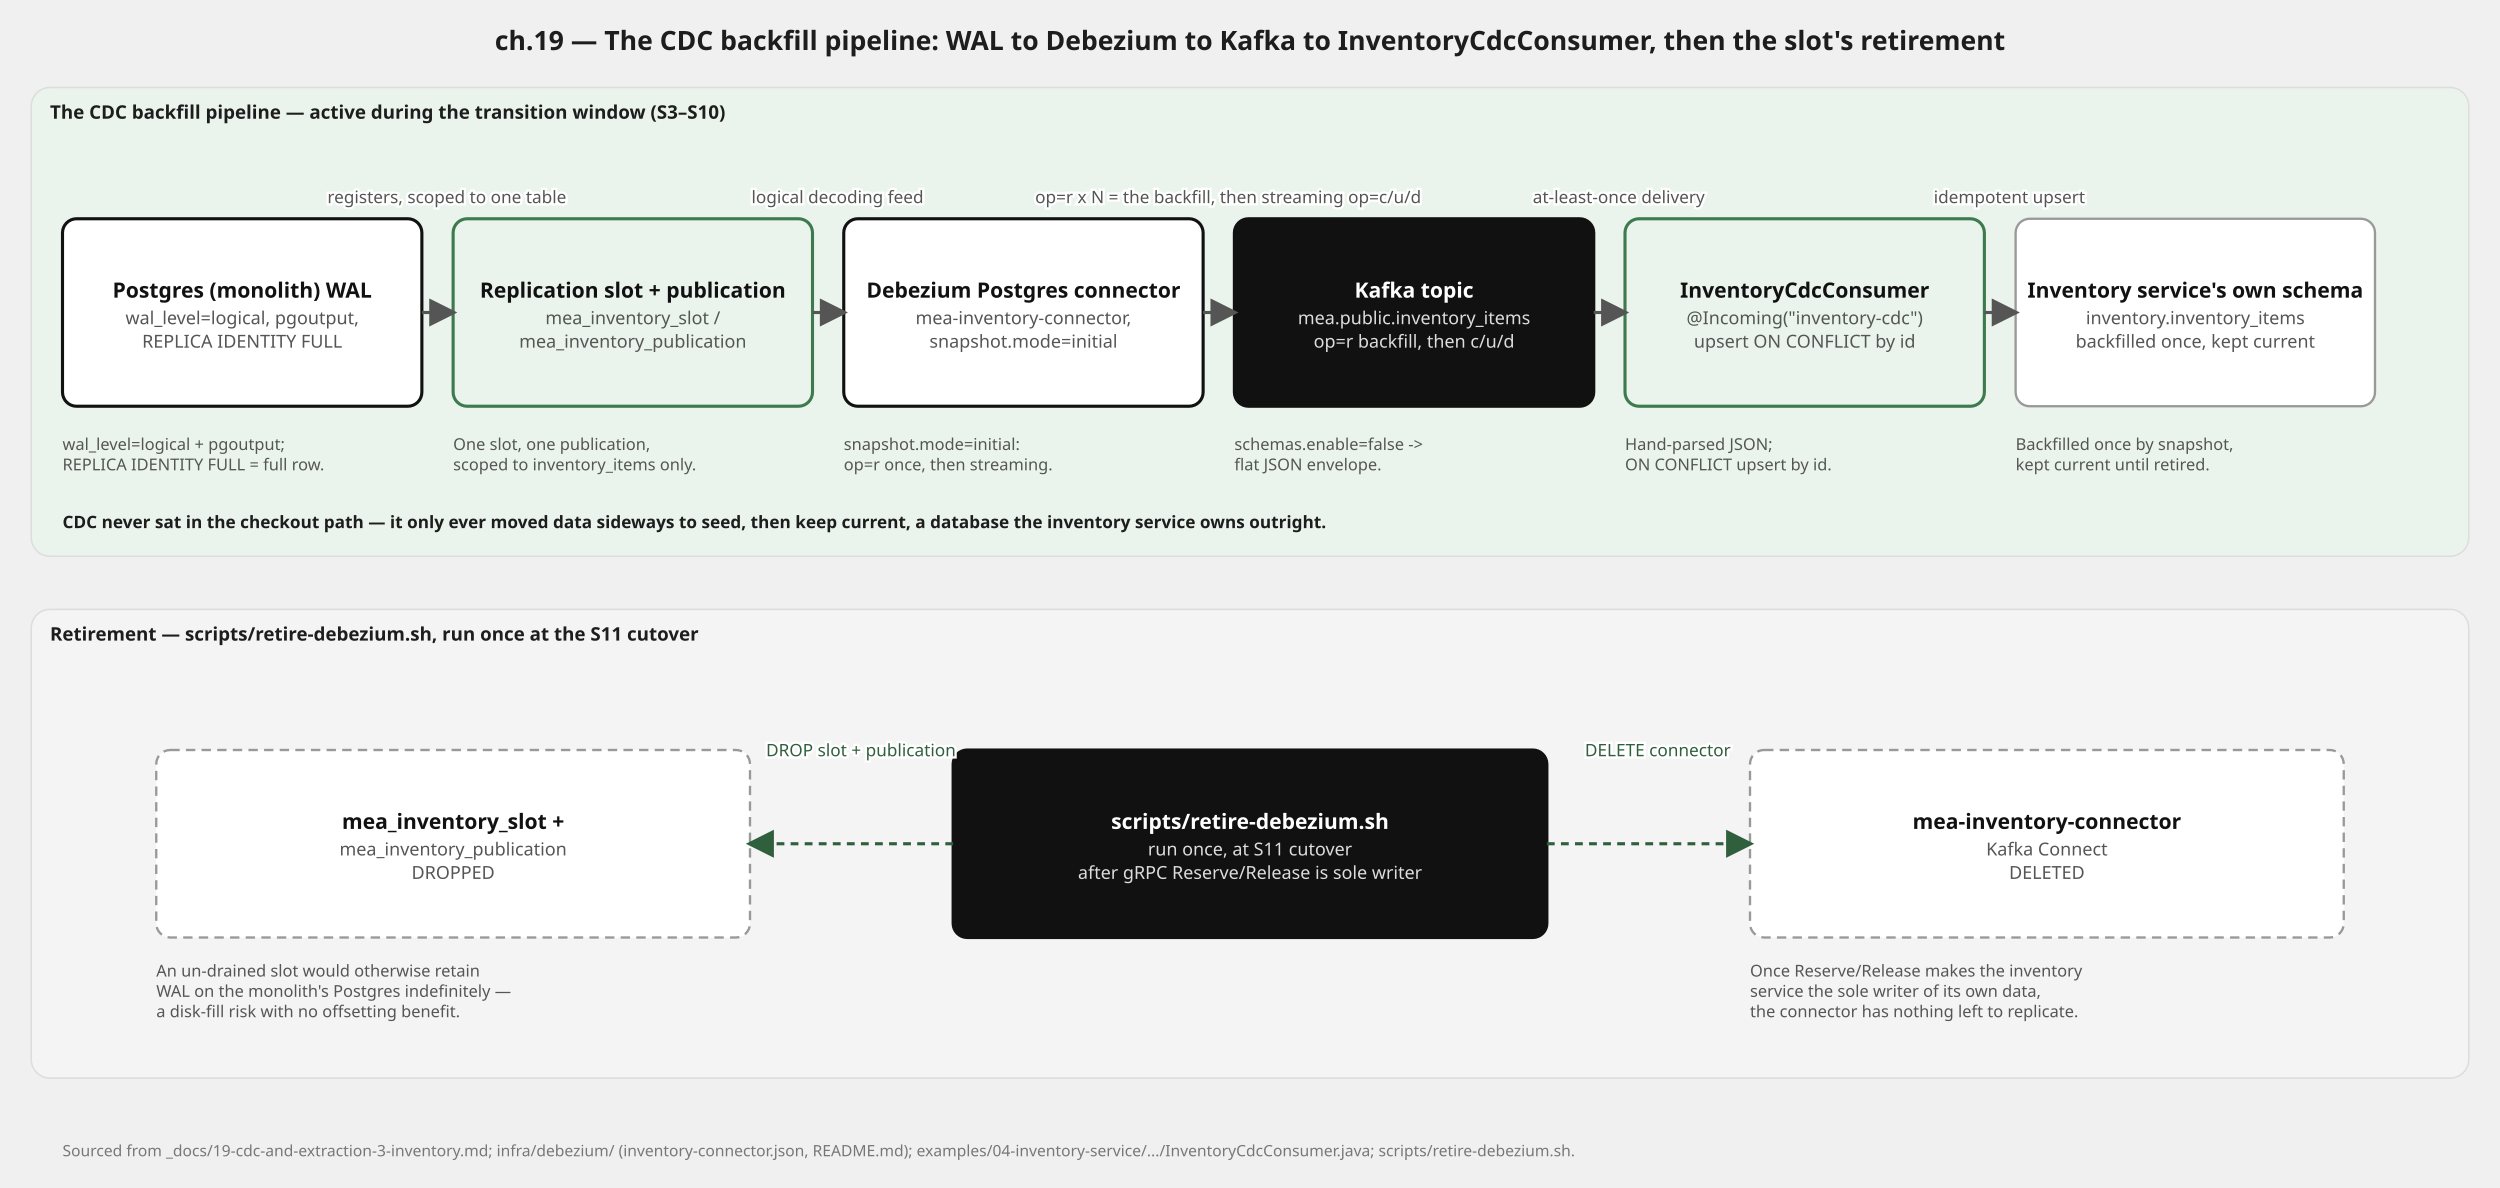
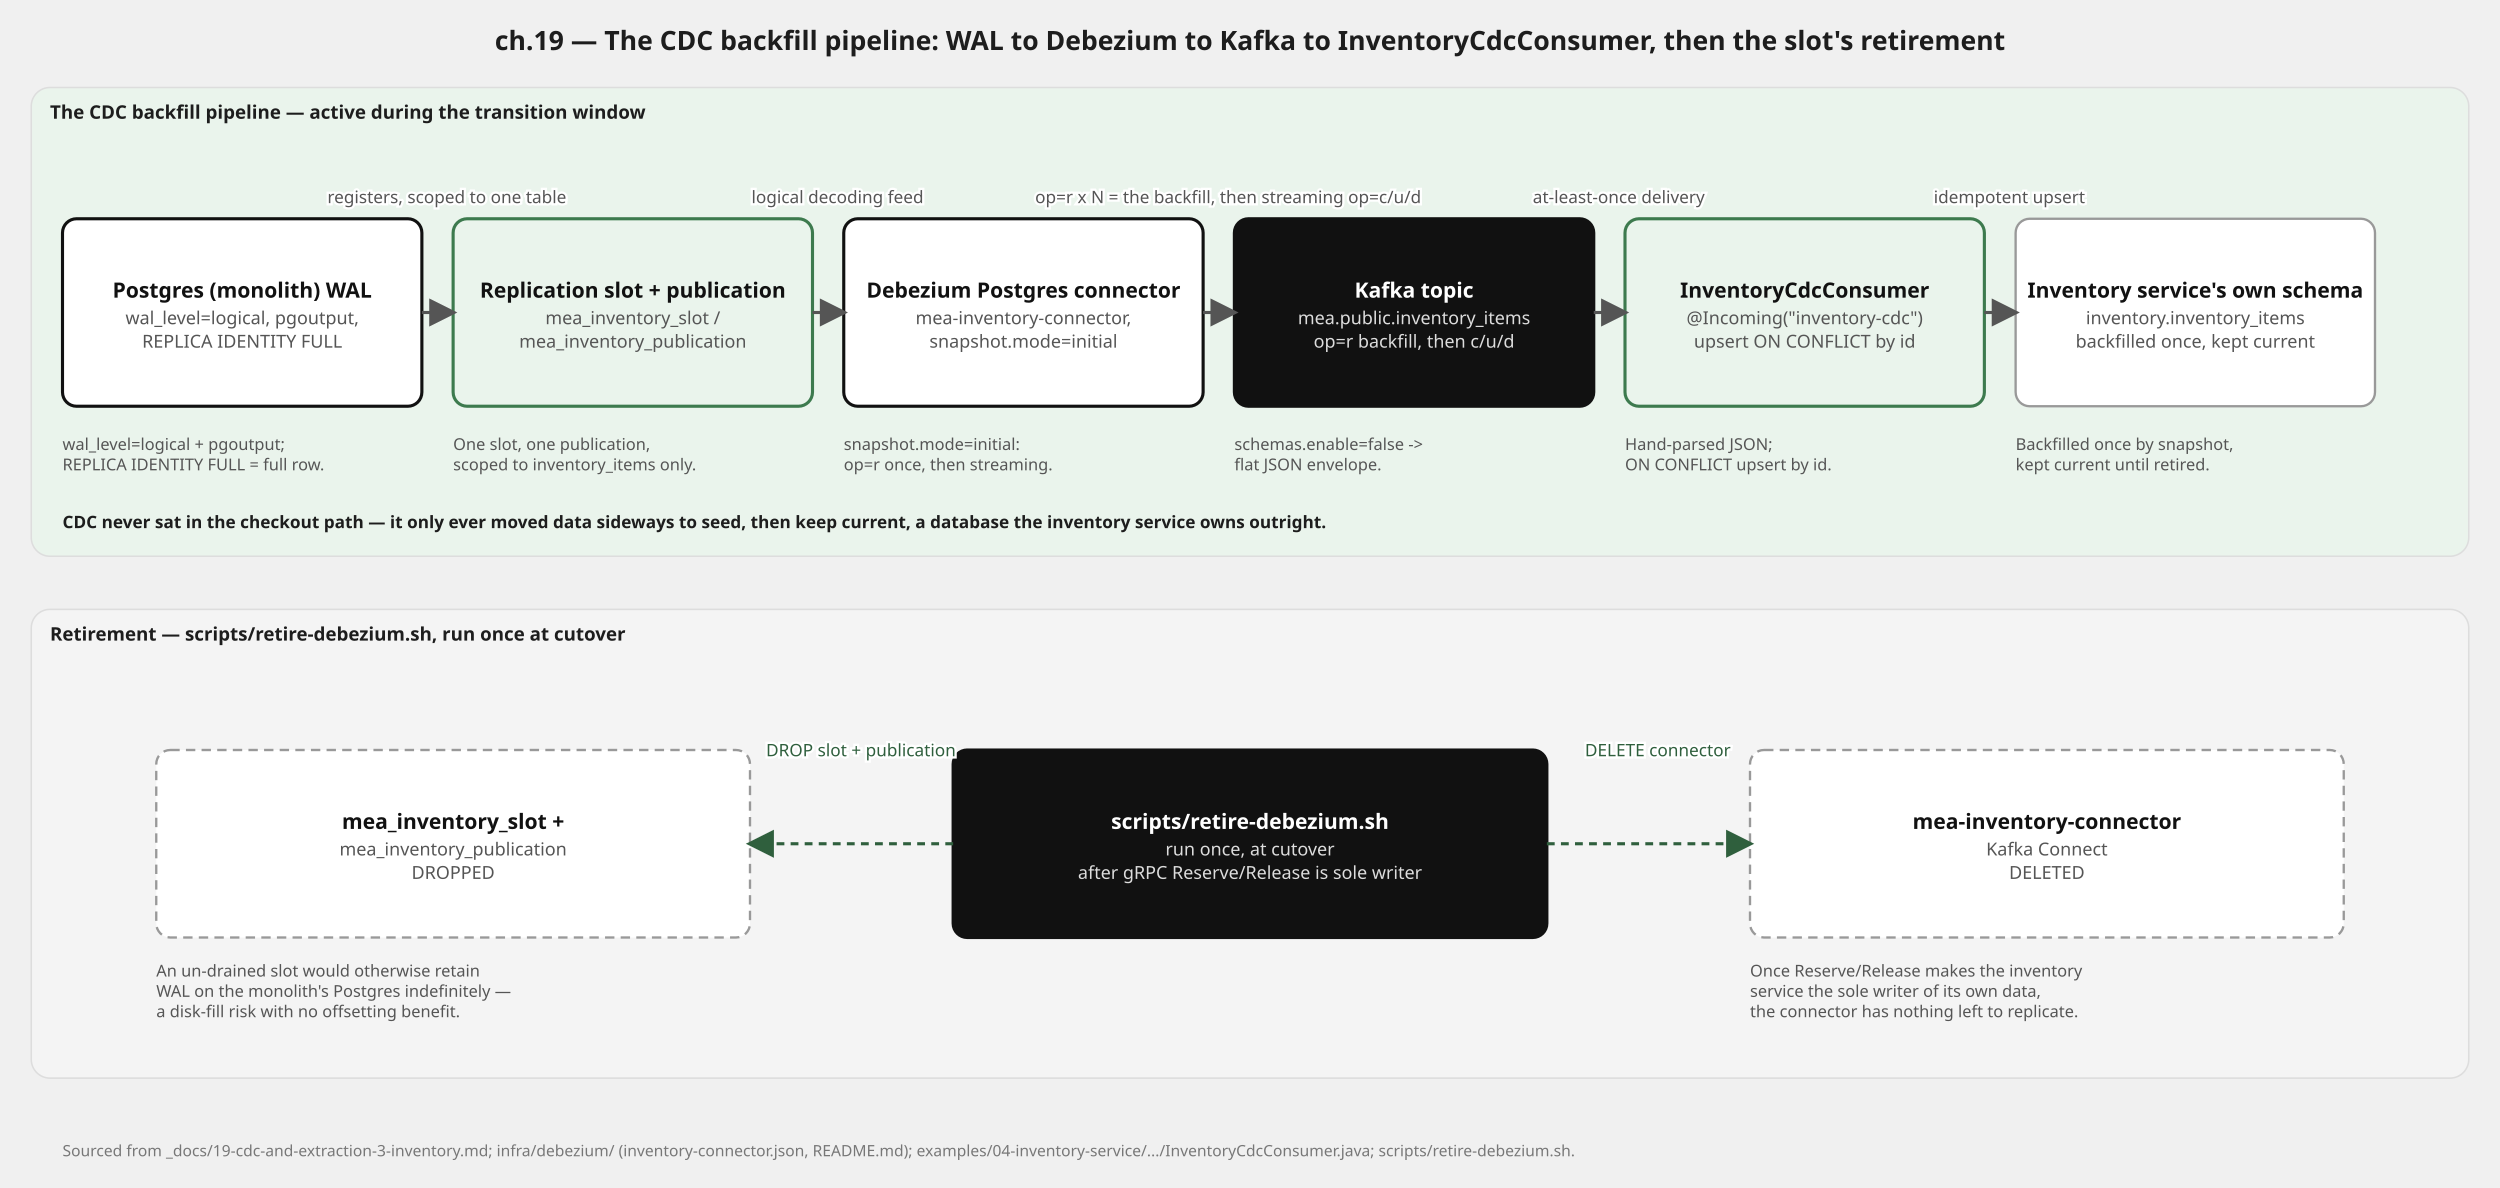
<svg xmlns="http://www.w3.org/2000/svg" viewBox="0 0 1600 760" font-family="'Red Hat Text', system-ui, sans-serif" role="img">
  <defs>
    <marker id="a" viewBox="0 0 10 10" refX="8.5" refY="5" markerWidth="9" markerHeight="9" orient="auto-start-reverse">
      <path d="M0,0 L10,5 L0,10 z" fill="#555" />
    </marker>
    <marker id="am" viewBox="0 0 10 10" refX="8.5" refY="5" markerWidth="9" markerHeight="9" orient="auto-start-reverse">
      <path d="M0,0 L10,5 L0,10 z" fill="#2f5f3d" />
    </marker>
  </defs>
  <rect x="20" y="56" width="1560" height="300" rx="12" fill="#eaf4ec" stroke="#ddd" />
-   <text x="32" y="76" font-size="12" font-weight="700" fill="#1d1d1d">The CDC backfill pipeline — active during the transition window (S3–S10)</text>
+   <text x="32" y="76" font-size="12" font-weight="700" fill="#1d1d1d">The CDC backfill pipeline — active during the transition window</text>
  <rect x="20" y="390" width="1560" height="300" rx="12" fill="#f4f4f4" stroke="#ddd" />
-   <text x="32" y="410" font-size="12" font-weight="700" fill="#1d1d1d">Retirement — scripts/retire-debezium.sh, run once at the S11 cutover</text>
+   <text x="32" y="410" font-size="12" font-weight="700" fill="#1d1d1d">Retirement — scripts/retire-debezium.sh, run once at cutover</text>
  <rect x="40" y="140" width="230" height="120" rx="9" fill="#ffffff" stroke="#111111" stroke-width="2" />
  <text x="155.0" y="190.5" font-size="13.5" font-weight="700" fill="#111111" text-anchor="middle">Postgres (monolith) WAL</text>
  <text x="155.0" y="207.5" font-size="11.5" fill="#555555" text-anchor="middle">wal_level=logical, pgoutput,</text>
  <text x="155.0" y="222.5" font-size="11.5" fill="#555555" text-anchor="middle">REPLICA IDENTITY FULL</text>
  <rect x="290" y="140" width="230" height="120" rx="9" fill="#eaf4ec" stroke="#3d7a4e" stroke-width="2" />
  <text x="405.0" y="190.5" font-size="13.5" font-weight="700" fill="#111111" text-anchor="middle">Replication slot + publication</text>
  <text x="405.0" y="207.5" font-size="11.5" fill="#555555" text-anchor="middle">mea_inventory_slot /</text>
  <text x="405.0" y="222.5" font-size="11.5" fill="#555555" text-anchor="middle">mea_inventory_publication</text>
  <rect x="540" y="140" width="230" height="120" rx="9" fill="#ffffff" stroke="#111111" stroke-width="2" />
  <text x="655.0" y="190.5" font-size="13.5" font-weight="700" fill="#111111" text-anchor="middle">Debezium Postgres connector</text>
  <text x="655.0" y="207.5" font-size="11.5" fill="#555555" text-anchor="middle">mea-inventory-connector,</text>
  <text x="655.0" y="222.5" font-size="11.5" fill="#555555" text-anchor="middle">snapshot.mode=initial</text>
  <rect x="790" y="140" width="230" height="120" rx="9" fill="#111111" stroke="#111111" stroke-width="2" />
  <text x="905.0" y="190.5" font-size="13.5" font-weight="700" fill="#ffffff" text-anchor="middle">Kafka topic</text>
  <text x="905.0" y="207.5" font-size="11.5" fill="#dddddd" text-anchor="middle">mea.public.inventory_items</text>
  <text x="905.0" y="222.5" font-size="11.5" fill="#dddddd" text-anchor="middle">op=r backfill, then c/u/d</text>
  <rect x="1040" y="140" width="230" height="120" rx="9" fill="#eaf4ec" stroke="#3d7a4e" stroke-width="2" />
  <text x="1155.0" y="190.5" font-size="13.5" font-weight="700" fill="#111111" text-anchor="middle">InventoryCdcConsumer</text>
  <text x="1155.0" y="207.5" font-size="11.5" fill="#555555" text-anchor="middle">@Incoming("inventory-cdc")</text>
  <text x="1155.0" y="222.5" font-size="11.5" fill="#555555" text-anchor="middle">upsert ON CONFLICT by id</text>
  <rect x="1290" y="140" width="230" height="120" rx="9" fill="#ffffff" stroke="#999999" stroke-width="1.5" />
  <text x="1405.0" y="190.5" font-size="13.5" font-weight="700" fill="#111111" text-anchor="middle">Inventory service's own schema</text>
  <text x="1405.0" y="207.5" font-size="11.5" fill="#555555" text-anchor="middle">inventory.inventory_items</text>
  <text x="1405.0" y="222.5" font-size="11.5" fill="#555555" text-anchor="middle">backfilled once, kept current</text>
  <rect x="100" y="480" width="380" height="120" rx="9" fill="#ffffff" stroke="#999999" stroke-width="1.5" stroke-dasharray="6 4" />
  <text x="290.0" y="530.5" font-size="13.5" font-weight="700" fill="#111111" text-anchor="middle">mea_inventory_slot +</text>
  <text x="290.0" y="547.5" font-size="11.5" fill="#555555" text-anchor="middle">mea_inventory_publication</text>
  <text x="290.0" y="562.5" font-size="11.5" fill="#555555" text-anchor="middle">DROPPED</text>
  <rect x="610" y="480" width="380" height="120" rx="9" fill="#111111" stroke="#111111" stroke-width="2" />
  <text x="800.0" y="530.5" font-size="13.5" font-weight="700" fill="#ffffff" text-anchor="middle">scripts/retire-debezium.sh</text>
-   <text x="800.0" y="547.5" font-size="11.5" fill="#dddddd" text-anchor="middle">run once, at S11 cutover</text>
+   <text x="800.0" y="547.5" font-size="11.5" fill="#dddddd" text-anchor="middle">run once, at cutover</text>
  <text x="800.0" y="562.5" font-size="11.5" fill="#dddddd" text-anchor="middle">after gRPC Reserve/Release is sole writer</text>
  <rect x="1120" y="480" width="380" height="120" rx="9" fill="#ffffff" stroke="#999999" stroke-width="1.5" stroke-dasharray="6 4" />
  <text x="1310.0" y="530.5" font-size="13.5" font-weight="700" fill="#111111" text-anchor="middle">mea-inventory-connector</text>
  <text x="1310.0" y="547.5" font-size="11.5" fill="#555555" text-anchor="middle">Kafka Connect</text>
  <text x="1310.0" y="562.5" font-size="11.5" fill="#555555" text-anchor="middle">DELETED</text>
  <path d="M270.0,200.0 L290.0,200.0" fill="none" stroke="#555" stroke-width="2" marker-end="url(#a)" />
  <text x="286.0" y="130.0" font-size="11" fill="#ffffff" stroke="#ffffff" stroke-width="3" paint-order="stroke" text-anchor="middle">registers, scoped to one table</text>
  <text x="286.0" y="130.0" font-size="11" fill="#555" text-anchor="middle">registers, scoped to one table</text>
  <path d="M520.0,200.0 L540.0,200.0" fill="none" stroke="#555" stroke-width="2" marker-end="url(#a)" />
  <text x="536.0" y="130.0" font-size="11" fill="#ffffff" stroke="#ffffff" stroke-width="3" paint-order="stroke" text-anchor="middle">logical decoding feed</text>
  <text x="536.0" y="130.0" font-size="11" fill="#555" text-anchor="middle">logical decoding feed</text>
  <path d="M770.0,200.0 L790.0,200.0" fill="none" stroke="#555" stroke-width="2" marker-end="url(#a)" />
  <text x="786.0" y="130.0" font-size="11" fill="#ffffff" stroke="#ffffff" stroke-width="3" paint-order="stroke" text-anchor="middle">op=r x N = the backfill, then streaming op=c/u/d</text>
  <text x="786.0" y="130.0" font-size="11" fill="#555" text-anchor="middle">op=r x N = the backfill, then streaming op=c/u/d</text>
  <path d="M1020.0,200.0 L1040.0,200.0" fill="none" stroke="#555" stroke-width="2" marker-end="url(#a)" />
  <text x="1036.0" y="130.0" font-size="11" fill="#ffffff" stroke="#ffffff" stroke-width="3" paint-order="stroke" text-anchor="middle">at-least-once delivery</text>
  <text x="1036.0" y="130.0" font-size="11" fill="#555" text-anchor="middle">at-least-once delivery</text>
  <path d="M1270.0,200.0 L1290.0,200.0" fill="none" stroke="#555" stroke-width="2" marker-end="url(#a)" />
  <text x="1286.0" y="130.0" font-size="11" fill="#ffffff" stroke="#ffffff" stroke-width="3" paint-order="stroke" text-anchor="middle">idempotent upsert</text>
  <text x="1286.0" y="130.0" font-size="11" fill="#555" text-anchor="middle">idempotent upsert</text>
  <path d="M610.0,540.0 L480.0,540.0" fill="none" stroke="#2f5f3d" stroke-width="2" stroke-dasharray="5 4" marker-end="url(#am)" />
  <text x="551.0" y="484.0" font-size="11" fill="#ffffff" stroke="#ffffff" stroke-width="3" paint-order="stroke" text-anchor="middle">DROP slot + publication</text>
  <text x="551.0" y="484.0" font-size="11" fill="#2f5f3d" text-anchor="middle">DROP slot + publication</text>
  <path d="M990.0,540.0 L1120.0,540.0" fill="none" stroke="#2f5f3d" stroke-width="2" stroke-dasharray="5 4" marker-end="url(#am)" />
  <text x="1061.0" y="484.0" font-size="11" fill="#ffffff" stroke="#ffffff" stroke-width="3" paint-order="stroke" text-anchor="middle">DELETE connector</text>
  <text x="1061.0" y="484.0" font-size="11" fill="#2f5f3d" text-anchor="middle">DELETE connector</text>
  <text x="800.0" y="32" font-size="17" fill="#1d1d1d" text-anchor="middle" font-weight="700">ch.19 — The CDC backfill pipeline: WAL to Debezium to Kafka to InventoryCdcConsumer, then the slot's retirement</text>
  <text x="40" y="288" font-size="10.5" fill="#555555" text-anchor="start">wal_level=logical + pgoutput;</text>
  <text x="40" y="301" font-size="10.5" fill="#555555" text-anchor="start">REPLICA IDENTITY FULL = full row.</text>
  <text x="290" y="288" font-size="10.5" fill="#555555" text-anchor="start">One slot, one publication,</text>
  <text x="290" y="301" font-size="10.5" fill="#555555" text-anchor="start">scoped to inventory_items only.</text>
  <text x="540" y="288" font-size="10.5" fill="#555555" text-anchor="start">snapshot.mode=initial:</text>
  <text x="540" y="301" font-size="10.5" fill="#555555" text-anchor="start">op=r once, then streaming.</text>
  <text x="790" y="288" font-size="10.5" fill="#555555" text-anchor="start">schemas.enable=false -&gt;</text>
  <text x="790" y="301" font-size="10.5" fill="#555555" text-anchor="start">flat JSON envelope.</text>
  <text x="1040" y="288" font-size="10.5" fill="#555555" text-anchor="start">Hand-parsed JSON;</text>
  <text x="1040" y="301" font-size="10.5" fill="#555555" text-anchor="start">ON CONFLICT upsert by id.</text>
  <text x="1290" y="288" font-size="10.5" fill="#555555" text-anchor="start">Backfilled once by snapshot,</text>
  <text x="1290" y="301" font-size="10.5" fill="#555555" text-anchor="start">kept current until retired.</text>
  <text x="40" y="338" font-size="11" fill="#1d1d1d" text-anchor="start" font-weight="700">CDC never sat in the checkout path — it only ever moved data sideways to seed, then keep current, a database the inventory service owns outright.</text>
  <text x="100" y="625" font-size="10.5" fill="#555555" text-anchor="start">An un-drained slot would otherwise retain</text>
  <text x="100" y="638" font-size="10.5" fill="#555555" text-anchor="start">WAL on the monolith's Postgres indefinitely —</text>
  <text x="100" y="651" font-size="10.5" fill="#555555" text-anchor="start">a disk-fill risk with no offsetting benefit.</text>
  <text x="1120" y="625" font-size="10.5" fill="#555555" text-anchor="start">Once Reserve/Release makes the inventory</text>
  <text x="1120" y="638" font-size="10.5" fill="#555555" text-anchor="start">service the sole writer of its own data,</text>
  <text x="1120" y="651" font-size="10.5" fill="#555555" text-anchor="start">the connector has nothing left to replicate.</text>
  <text x="40" y="740" font-size="10" fill="#777777" text-anchor="start">Sourced from _docs/19-cdc-and-extraction-3-inventory.md; infra/debezium/ (inventory-connector.json, README.md); examples/04-inventory-service/.../InventoryCdcConsumer.java; scripts/retire-debezium.sh.</text>
</svg>
